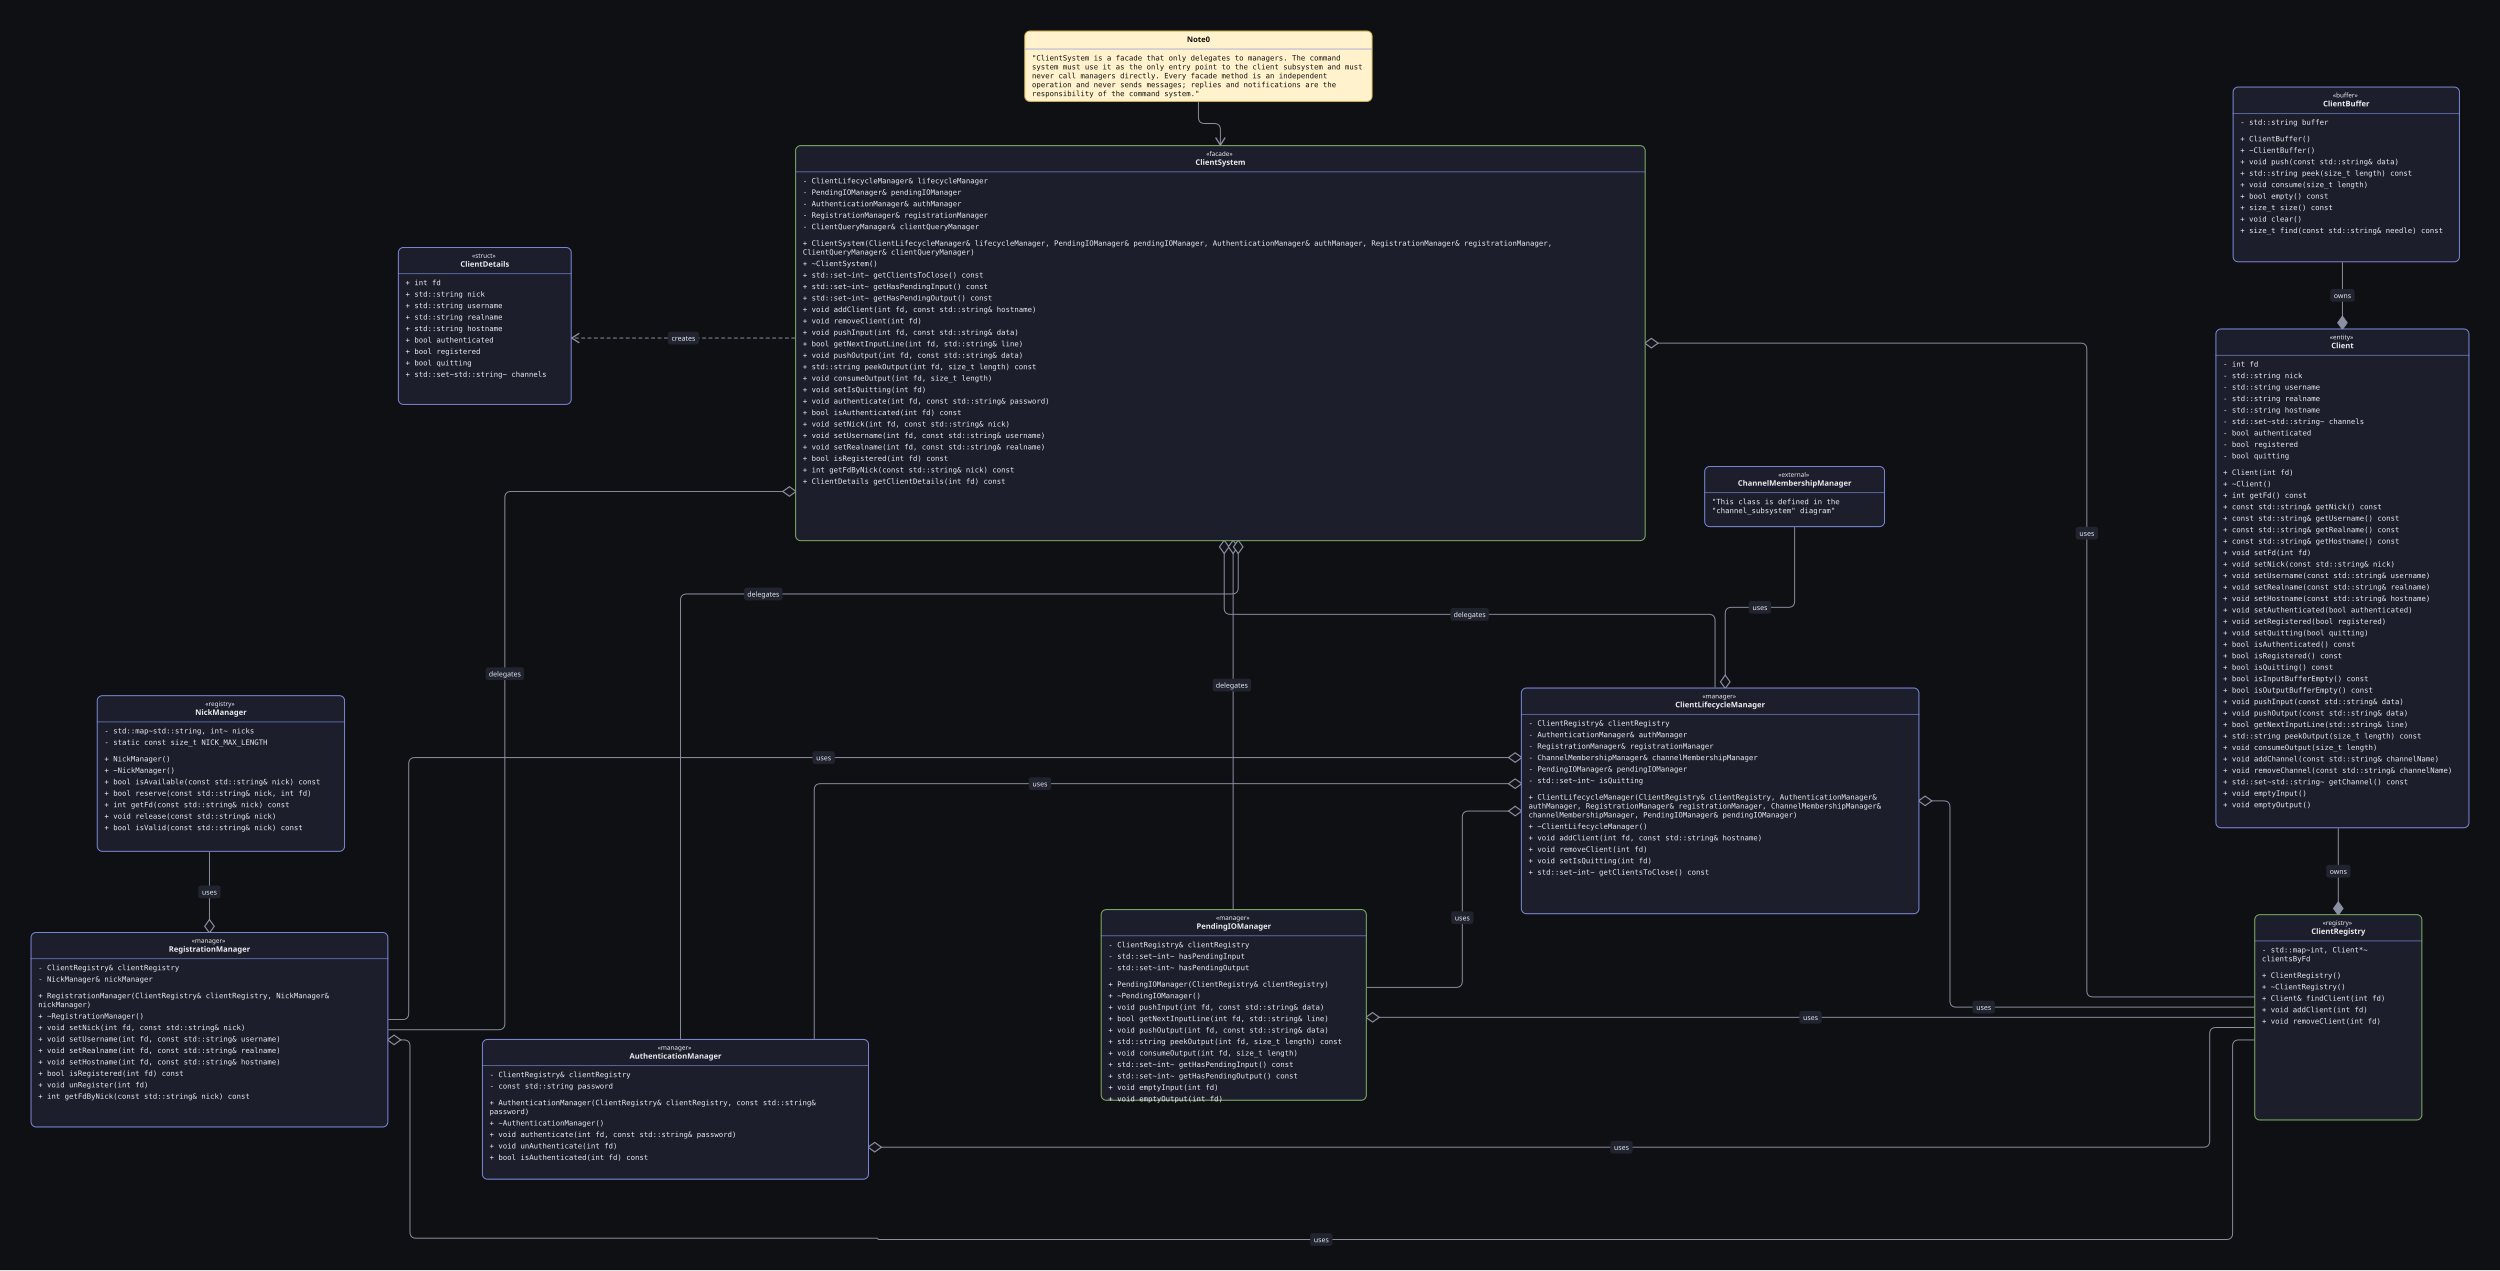
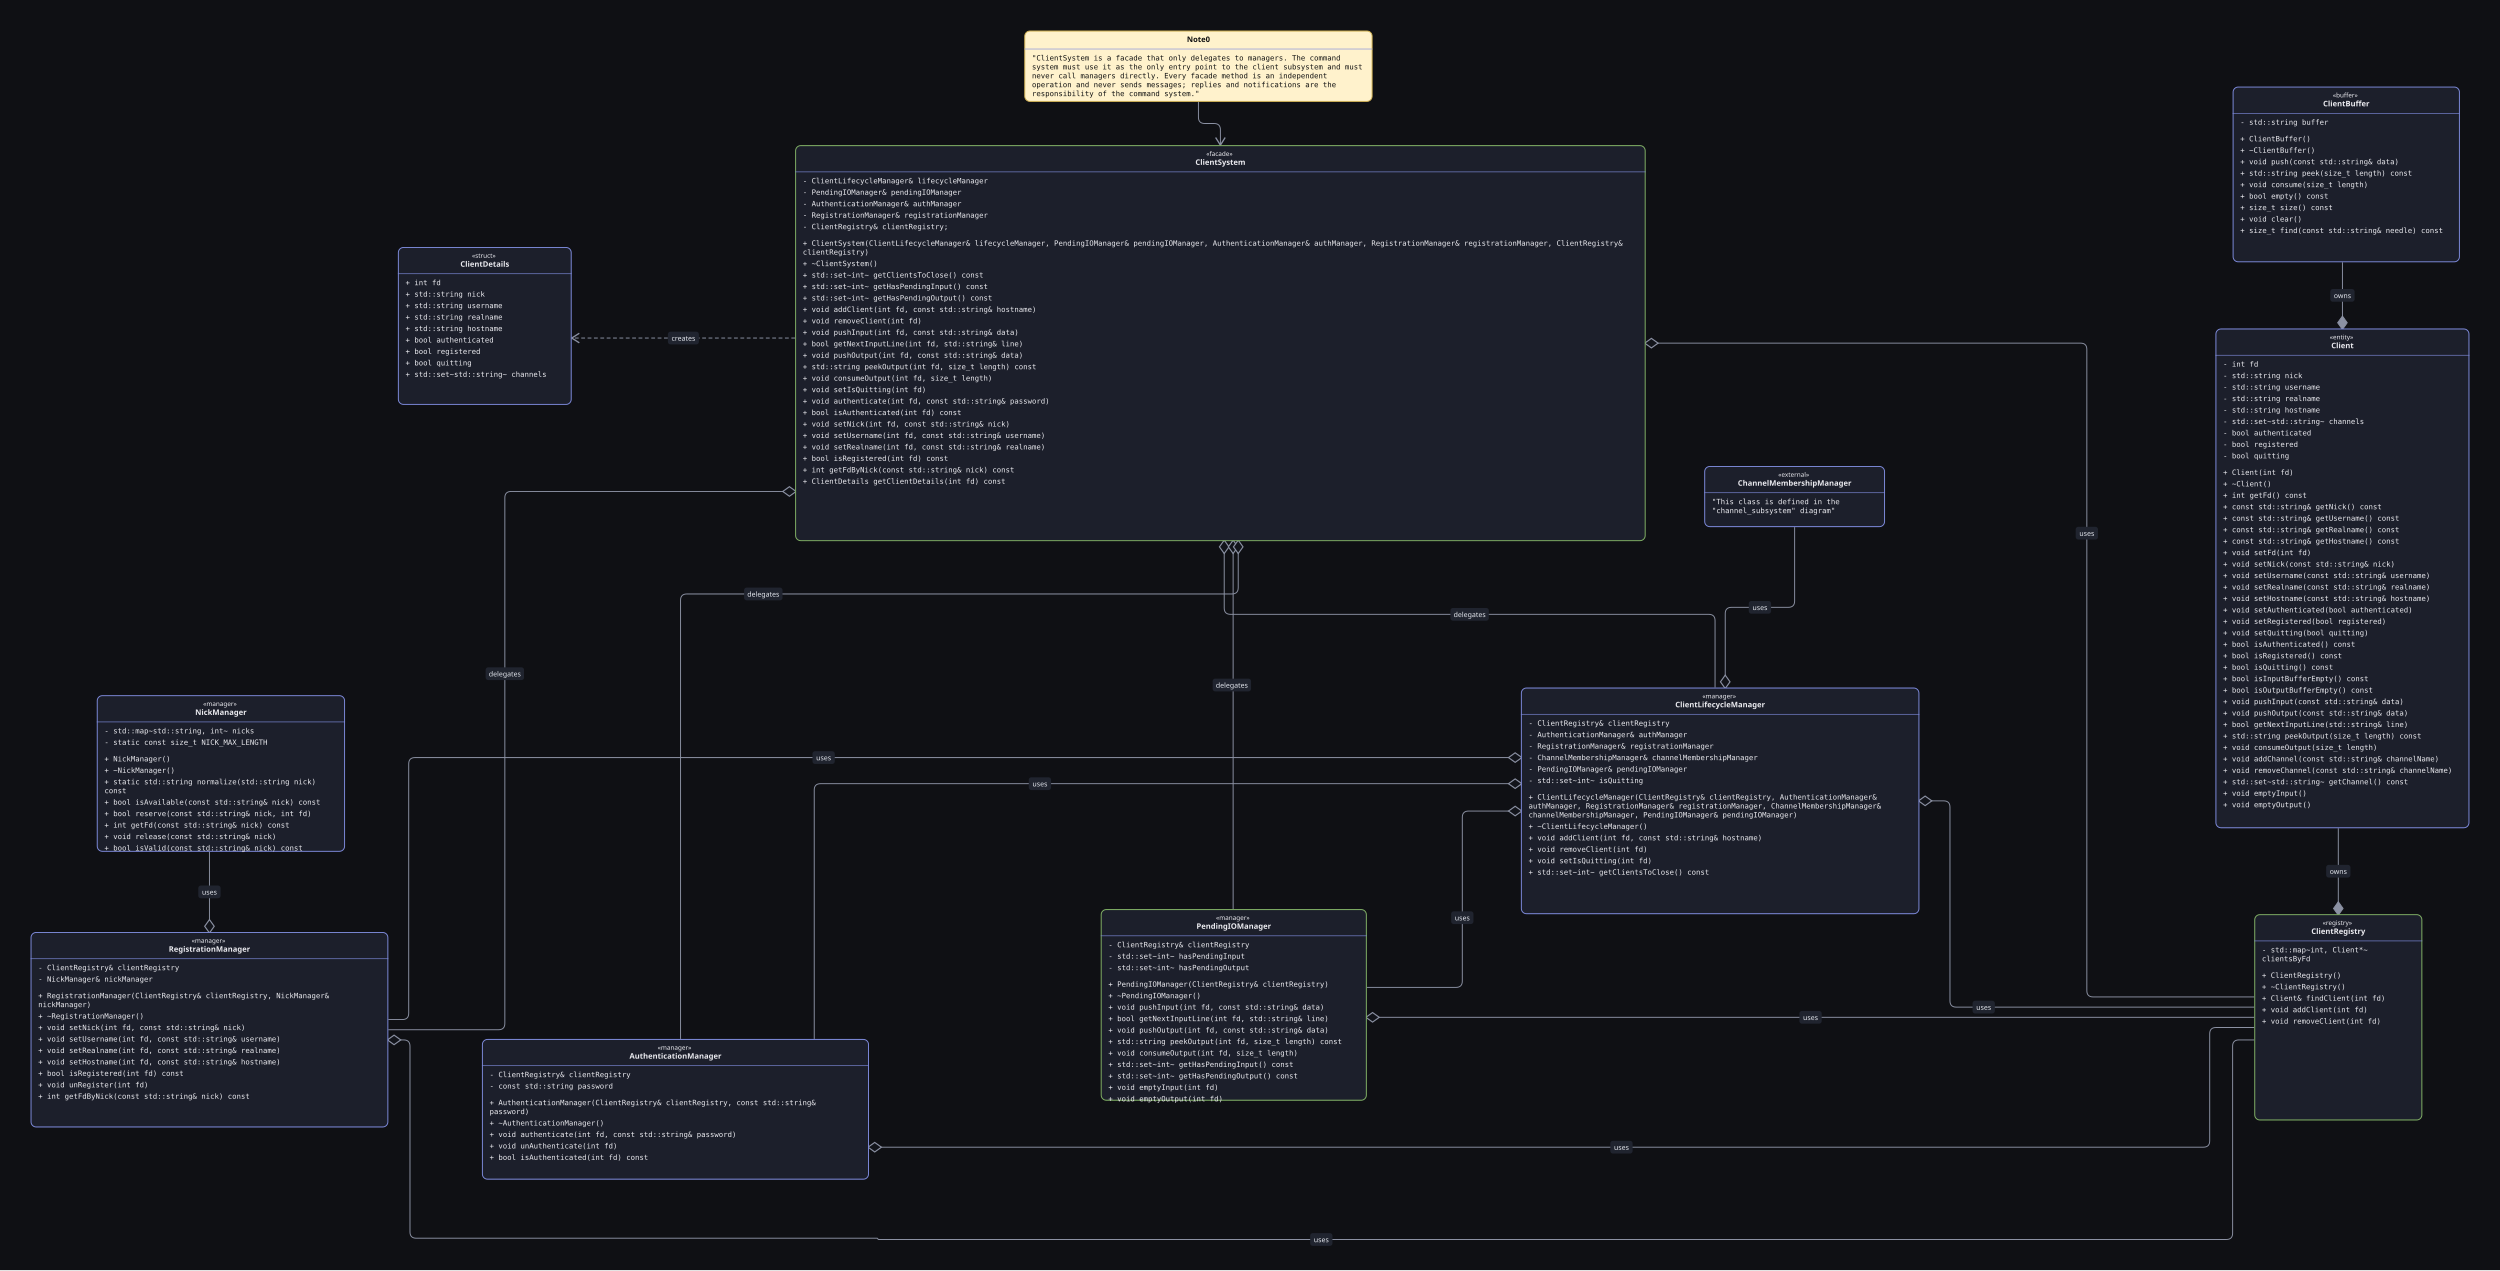
<svg xmlns="http://www.w3.org/2000/svg" width="3927" height="1995" viewBox="0 0 3927 1995">
  <style>.sf{fill:#1c1f2b;stroke:#7e8bdd;stroke-width:1.5;vector-effect:non-scaling-stroke}.sl{fill:none;stroke:#7e8bdd;stroke-width:1.5}.gf{fill:none;stroke:#7e8bdd;stroke-width:1.5;stroke-dasharray:6 4}.e{fill:none;stroke:#8b91a3;stroke-width:1.5}.el{fill:#e6e9f0;font-family:"Segoe UI", system-ui, sans-serif;font-size:11px}.el-bg{fill:#20242f}.lifeline{stroke:#7e8bdd;stroke-width:1;stroke-dasharray:4 4;opacity:0.7}.seq-block{fill:none;stroke:#7e8bdd;stroke-width:1;opacity:0.6}.seq-note{fill:#20242f;stroke:#7e8bdd;stroke-width:1}.seq-divider{stroke:#7e8bdd;stroke-width:1;stroke-dasharray:2 3}.glyph{stroke:#ebebf0}.bar{fill:#ebebf0}.ring{fill:none;stroke:#ebebf0;stroke-width:2}.c4{fill:#2b5797;stroke:#1f4177;stroke-width:1.5}.c4-head{fill:#ffffff;opacity:0.85}.t{fill:#ebebf0}.c4 ~ .t tspan{fill:#ffffff}.rule{stroke:#7e8bdd;stroke-width:1}</style>
  <defs>
    <marker id="cls-extension" viewBox="0 0 14 14" refX="12" refY="7" markerWidth="14" markerHeight="14" orient="auto-start-reverse">
      <path d="M1,1 L12,7 L1,13 Z" fill="#12141a" stroke="#8b91a3" stroke-width="1.2" />
    </marker>
    <marker id="cls-composition" viewBox="0 0 16 12" refX="14" refY="6" markerWidth="16" markerHeight="12" orient="auto-start-reverse">
      <path d="M1,6 L8,1 L15,6 L8,11 Z" fill="#8b91a3" stroke="#8b91a3" stroke-width="1" />
    </marker>
    <marker id="cls-aggregation" viewBox="0 0 16 12" refX="14" refY="6" markerWidth="16" markerHeight="12" orient="auto-start-reverse">
      <path d="M1,6 L8,1 L15,6 L8,11 Z" fill="#12141a" stroke="#8b91a3" stroke-width="1.2" />
    </marker>
    <marker id="cls-dependency" viewBox="0 0 12 12" refX="10" refY="6" markerWidth="12" markerHeight="12" orient="auto-start-reverse">
      <path d="M2,1 L10,6 L2,11" fill="none" stroke="#8b91a3" stroke-width="1.4" />
    </marker>
    <marker id="seq-arrow" viewBox="0 0 12 12" refX="10" refY="6" markerWidth="12" markerHeight="12" orient="auto-start-reverse">
      <path d="M1,1 L11,6 L1,11 Z" fill="#8b91a3" />
    </marker>
    <marker id="seq-open" viewBox="0 0 12 12" refX="10" refY="6" markerWidth="12" markerHeight="12" orient="auto-start-reverse">
      <path d="M2,1 L10,6 L2,11" fill="none" stroke="#8b91a3" stroke-width="1.4" />
    </marker>
    <marker id="seq-cross" viewBox="0 0 12 12" refX="9" refY="6" markerWidth="12" markerHeight="12" orient="auto-start-reverse">
      <path d="M3,2 L11,10 M11,2 L3,10" fill="none" stroke="#8b91a3" stroke-width="1.5" />
    </marker>
    <marker id="er-one" viewBox="0 0 12 12" refX="10" refY="6" markerWidth="12" markerHeight="12" orient="auto-start-reverse">
      <path d="M5,1 L5,11" fill="none" stroke="#8b91a3" stroke-width="1.5" />
    </marker>
    <marker id="er-zero-one" viewBox="0 0 16 12" refX="14" refY="6" markerWidth="16" markerHeight="12" orient="auto-start-reverse">
      <circle cx="4" cy="6" r="3" fill="none" stroke="#8b91a3" stroke-width="1.2" />
      <path d="M10,1 L10,11" fill="none" stroke="#8b91a3" stroke-width="1.5" />
    </marker>
    <marker id="er-zero-more" viewBox="0 0 18 12" refX="16" refY="6" markerWidth="18" markerHeight="12" orient="auto-start-reverse">
      <circle cx="4" cy="6" r="3" fill="none" stroke="#8b91a3" stroke-width="1.2" />
      <path d="M9,6 L17,1 M9,6 L17,6 M9,6 L17,11" fill="none" stroke="#8b91a3" stroke-width="1.2" />
    </marker>
    <marker id="er-one-more" viewBox="0 0 18 12" refX="16" refY="6" markerWidth="18" markerHeight="12" orient="auto-start-reverse">
      <path d="M4,1 L4,11" fill="none" stroke="#8b91a3" stroke-width="1.5" />
      <path d="M8,6 L17,1 M8,6 L17,6 M8,6 L17,11" fill="none" stroke="#8b91a3" stroke-width="1.2" />
    </marker>
    <marker id="req-contains" viewBox="0 0 16 16" refX="15" refY="8" markerWidth="16" markerHeight="16" orient="auto-start-reverse">
      <path d="M1,8 a7,7 0 1 0 14,0 a7,7 0 1 0 -14,0 Z" fill="#12141a" stroke="#8b91a3" stroke-width="1.2" />
      <path d="M1,8 L15,8 M8,1 L8,15" fill="none" stroke="#8b91a3" stroke-width="1.2" />
    </marker>
    <marker id="arch-arrow" viewBox="0 0 10 10" refX="9" refY="5" markerWidth="7" markerHeight="7" orient="auto-start-reverse">
      <path d="M0,1 L9,5 L0,9 z" fill="#8b91a3" />
    </marker>
  </defs>
  <rect width="100%" height="100%" fill="#0f1014" />
  <g transform="translate(-35,252)">
    <path class="e" d="M 3714.5,264 L 3714.5,160" marker-start="url(#cls-composition)" />
    <path class="e" d="M 3708,1184 L 3708,1049" marker-start="url(#cls-composition)" />
    <path class="e" d="M 1400,1550 L 3496,1550 Q 3506,1550 3506,1540 L 3506,1372 Q 3506,1362 3516,1362 L 3576,1362" marker-start="url(#cls-aggregation)" />
    <path class="e" d="M 645,1381.5 L 669,1381.5 Q 679,1381.5 679,1391.5 L 679,1683 Q 679,1693 689,1693 L 1413,1693 Q 1414,1693 1414,1694 L 1414,1694 Q 1414,1695 1415,1695 L 3532,1695 Q 3542,1695 3542,1685 L 3542,1391.5 Q 3542,1381.5 3552,1381.5 L 3576,1381.5" marker-start="url(#cls-aggregation)" />
    <path class="e" d="M 364,1212 L 364,1086" marker-start="url(#cls-aggregation)" />
    <path class="e" d="M 2182,1346 L 3576,1346" marker-start="url(#cls-aggregation)" />
    <path class="e" d="M 3050,1006 L 3088,1006 Q 3098,1006 3098,1016 L 3098,1320 Q 3098,1330 3108,1330 L 3576,1330" marker-start="url(#cls-aggregation)" />
    <path class="e" d="M 2424,979 L 1324,979 Q 1314,979 1314,989 L 1314,1380" marker-start="url(#cls-aggregation)" />
    <path class="e" d="M 2424,938 L 687,938 Q 677,938 677,948 L 677,1339.5 Q 677,1349.5 667,1349.5 L 645,1349.5" marker-start="url(#cls-aggregation)" />
    <path class="e" d="M 2745,828 L 2745,712 Q 2745,702 2755,702 L 2844,702 Q 2854,702 2854,692 L 2854,576" marker-start="url(#cls-aggregation)" />
    <path class="e" d="M 2424,1022 L 2342,1022 Q 2332,1022 2332,1032 L 2332,1289 Q 2332,1299 2322,1299 L 2182,1299" marker-start="url(#cls-aggregation)" />
    <path class="e" d="M 1958,598 L 1958,703 Q 1958,713 1968,713 L 2719,713 Q 2729,713 2729,723 L 2729,828" marker-start="url(#cls-aggregation)" />
    <path class="e" d="M 1972,598 L 1972,1176" marker-start="url(#cls-aggregation)" />
    <path class="e" d="M 1980,598 L 1980,671 Q 1980,681 1970,681 L 1114,681 Q 1104,681 1104,691 L 1104,1380" marker-start="url(#cls-aggregation)" />
    <path class="e" d="M 1284,520 L 838,520 Q 828,520 828,530 L 828,1355.5 Q 828,1365.5 818,1365.5 L 645,1365.5" marker-start="url(#cls-aggregation)" />
    <path class="e" d="M 2620,287 L 3303,287 Q 3313,287 3313,297 L 3313,1304 Q 3313,1314 3323,1314 L 3576,1314" marker-start="url(#cls-aggregation)" />
    <path class="e" d="M 1284,279 L 933,279" marker-end="url(#cls-dependency)" stroke-dasharray="6 4" />
    <path class="e" d="M 1917.5,-92 L 1917.5,-68 Q 1917.5,-58 1927.5,-58 L 1942,-58 Q 1952,-58 1952,-48 L 1952,-24" marker-end="url(#cls-dependency)" />
    <g transform="translate(3515,264)">
      <rect class="sf" x="0.75" y="0.75" width="397.5" height="783.5" rx="8" />
      <text class="t" text-anchor="middle">
        <tspan x="199.5" y="17" font-size="10" font-family="&quot;Segoe UI&quot;, system-ui, sans-serif" opacity="0.7">«entity»</tspan>
        <tspan x="199.5" y="31" font-size="12" font-family="&quot;Segoe UI&quot;, system-ui, sans-serif" font-weight="600">Client</tspan>
      </text>
      <line class="rule" x1="0" y1="42" x2="399" y2="42" />
      <text class="t" text-anchor="start">
        <tspan x="12" y="60" font-size="11.5" font-family="&quot;Cascadia Code&quot;, Consolas, monospace">- int fd</tspan>
      </text>
      <text class="t" text-anchor="start">
        <tspan x="12" y="78" font-size="11.5" font-family="&quot;Cascadia Code&quot;, Consolas, monospace">- std::string nick</tspan>
      </text>
      <text class="t" text-anchor="start">
        <tspan x="12" y="96" font-size="11.5" font-family="&quot;Cascadia Code&quot;, Consolas, monospace">- std::string username</tspan>
      </text>
      <text class="t" text-anchor="start">
        <tspan x="12" y="114" font-size="11.5" font-family="&quot;Cascadia Code&quot;, Consolas, monospace">- std::string realname</tspan>
      </text>
      <text class="t" text-anchor="start">
        <tspan x="12" y="132" font-size="11.5" font-family="&quot;Cascadia Code&quot;, Consolas, monospace">- std::string hostname</tspan>
      </text>
      <text class="t" text-anchor="start">
        <tspan x="12" y="150" font-size="11.5" font-family="&quot;Cascadia Code&quot;, Consolas, monospace">- std::set~std::string~ channels</tspan>
      </text>
      <text class="t" text-anchor="start">
        <tspan x="12" y="168" font-size="11.5" font-family="&quot;Cascadia Code&quot;, Consolas, monospace">- bool authenticated</tspan>
      </text>
      <text class="t" text-anchor="start">
        <tspan x="12" y="186" font-size="11.5" font-family="&quot;Cascadia Code&quot;, Consolas, monospace">- bool registered</tspan>
      </text>
      <text class="t" text-anchor="start">
        <tspan x="12" y="204" font-size="11.5" font-family="&quot;Cascadia Code&quot;, Consolas, monospace">- bool quitting</tspan>
      </text>
      <text class="t" text-anchor="start">
        <tspan x="12" y="230" font-size="11.5" font-family="&quot;Cascadia Code&quot;, Consolas, monospace">+ Client(int fd)</tspan>
      </text>
      <text class="t" text-anchor="start">
        <tspan x="12" y="248" font-size="11.5" font-family="&quot;Cascadia Code&quot;, Consolas, monospace">+ ~Client()</tspan>
      </text>
      <text class="t" text-anchor="start">
        <tspan x="12" y="266" font-size="11.5" font-family="&quot;Cascadia Code&quot;, Consolas, monospace">+ int getFd() const</tspan>
      </text>
      <text class="t" text-anchor="start">
        <tspan x="12" y="284" font-size="11.5" font-family="&quot;Cascadia Code&quot;, Consolas, monospace">+ const std::string&amp; getNick() const</tspan>
      </text>
      <text class="t" text-anchor="start">
        <tspan x="12" y="302" font-size="11.5" font-family="&quot;Cascadia Code&quot;, Consolas, monospace">+ const std::string&amp; getUsername() const</tspan>
      </text>
      <text class="t" text-anchor="start">
        <tspan x="12" y="320" font-size="11.5" font-family="&quot;Cascadia Code&quot;, Consolas, monospace">+ const std::string&amp; getRealname() const</tspan>
      </text>
      <text class="t" text-anchor="start">
        <tspan x="12" y="338" font-size="11.5" font-family="&quot;Cascadia Code&quot;, Consolas, monospace">+ const std::string&amp; getHostname() const</tspan>
      </text>
      <text class="t" text-anchor="start">
        <tspan x="12" y="356" font-size="11.5" font-family="&quot;Cascadia Code&quot;, Consolas, monospace">+ void setFd(int fd)</tspan>
      </text>
      <text class="t" text-anchor="start">
        <tspan x="12" y="374" font-size="11.5" font-family="&quot;Cascadia Code&quot;, Consolas, monospace">+ void setNick(const std::string&amp; nick)</tspan>
      </text>
      <text class="t" text-anchor="start">
        <tspan x="12" y="392" font-size="11.5" font-family="&quot;Cascadia Code&quot;, Consolas, monospace">+ void setUsername(const std::string&amp; username)</tspan>
      </text>
      <text class="t" text-anchor="start">
        <tspan x="12" y="410" font-size="11.5" font-family="&quot;Cascadia Code&quot;, Consolas, monospace">+ void setRealname(const std::string&amp; realname)</tspan>
      </text>
      <text class="t" text-anchor="start">
        <tspan x="12" y="428" font-size="11.5" font-family="&quot;Cascadia Code&quot;, Consolas, monospace">+ void setHostname(const std::string&amp; hostname)</tspan>
      </text>
      <text class="t" text-anchor="start">
        <tspan x="12" y="446" font-size="11.5" font-family="&quot;Cascadia Code&quot;, Consolas, monospace">+ void setAuthenticated(bool authenticated)</tspan>
      </text>
      <text class="t" text-anchor="start">
        <tspan x="12" y="464" font-size="11.5" font-family="&quot;Cascadia Code&quot;, Consolas, monospace">+ void setRegistered(bool registered)</tspan>
      </text>
      <text class="t" text-anchor="start">
        <tspan x="12" y="482" font-size="11.5" font-family="&quot;Cascadia Code&quot;, Consolas, monospace">+ void setQuitting(bool quitting)</tspan>
      </text>
      <text class="t" text-anchor="start">
        <tspan x="12" y="500" font-size="11.5" font-family="&quot;Cascadia Code&quot;, Consolas, monospace">+ bool isAuthenticated() const</tspan>
      </text>
      <text class="t" text-anchor="start">
        <tspan x="12" y="518" font-size="11.5" font-family="&quot;Cascadia Code&quot;, Consolas, monospace">+ bool isRegistered() const</tspan>
      </text>
      <text class="t" text-anchor="start">
        <tspan x="12" y="536" font-size="11.5" font-family="&quot;Cascadia Code&quot;, Consolas, monospace">+ bool isQuitting() const</tspan>
      </text>
      <text class="t" text-anchor="start">
        <tspan x="12" y="554" font-size="11.5" font-family="&quot;Cascadia Code&quot;, Consolas, monospace">+ bool isInputBufferEmpty() const</tspan>
      </text>
      <text class="t" text-anchor="start">
        <tspan x="12" y="572" font-size="11.5" font-family="&quot;Cascadia Code&quot;, Consolas, monospace">+ bool isOutputBufferEmpty() const</tspan>
      </text>
      <text class="t" text-anchor="start">
        <tspan x="12" y="590" font-size="11.5" font-family="&quot;Cascadia Code&quot;, Consolas, monospace">+ void pushInput(const std::string&amp; data)</tspan>
      </text>
      <text class="t" text-anchor="start">
        <tspan x="12" y="608" font-size="11.5" font-family="&quot;Cascadia Code&quot;, Consolas, monospace">+ void pushOutput(const std::string&amp; data)</tspan>
      </text>
      <text class="t" text-anchor="start">
        <tspan x="12" y="626" font-size="11.5" font-family="&quot;Cascadia Code&quot;, Consolas, monospace">+ bool getNextInputLine(std::string&amp; line)</tspan>
      </text>
      <text class="t" text-anchor="start">
        <tspan x="12" y="644" font-size="11.5" font-family="&quot;Cascadia Code&quot;, Consolas, monospace">+ std::string peekOutput(size_t length) const</tspan>
      </text>
      <text class="t" text-anchor="start">
        <tspan x="12" y="662" font-size="11.5" font-family="&quot;Cascadia Code&quot;, Consolas, monospace">+ void consumeOutput(size_t length)</tspan>
      </text>
      <text class="t" text-anchor="start">
        <tspan x="12" y="680" font-size="11.5" font-family="&quot;Cascadia Code&quot;, Consolas, monospace">+ void addChannel(const std::string&amp; channelName)</tspan>
      </text>
      <text class="t" text-anchor="start">
        <tspan x="12" y="698" font-size="11.5" font-family="&quot;Cascadia Code&quot;, Consolas, monospace">+ void removeChannel(const std::string&amp; channelName)</tspan>
      </text>
      <text class="t" text-anchor="start">
        <tspan x="12" y="716" font-size="11.5" font-family="&quot;Cascadia Code&quot;, Consolas, monospace">+ std::set~std::string~ getChannel() const</tspan>
      </text>
      <text class="t" text-anchor="start">
        <tspan x="12" y="734" font-size="11.5" font-family="&quot;Cascadia Code&quot;, Consolas, monospace">+ void emptyInput()</tspan>
      </text>
      <text class="t" text-anchor="start">
        <tspan x="12" y="752" font-size="11.5" font-family="&quot;Cascadia Code&quot;, Consolas, monospace">+ void emptyOutput()</tspan>
      </text>
    </g>
    <g transform="translate(3542,-116)">
      <rect class="sf" x="0.75" y="0.75" width="355.5" height="274.5" rx="8" />
      <text class="t" text-anchor="middle">
        <tspan x="178.5" y="17" font-size="10" font-family="&quot;Segoe UI&quot;, system-ui, sans-serif" opacity="0.7">«buffer»</tspan>
        <tspan x="178.5" y="31" font-size="12" font-family="&quot;Segoe UI&quot;, system-ui, sans-serif" font-weight="600">ClientBuffer</tspan>
      </text>
      <line class="rule" x1="0" y1="42" x2="357" y2="42" />
      <text class="t" text-anchor="start">
        <tspan x="12" y="60" font-size="11.5" font-family="&quot;Cascadia Code&quot;, Consolas, monospace">- std::string buffer</tspan>
      </text>
      <text class="t" text-anchor="start">
        <tspan x="12" y="86" font-size="11.5" font-family="&quot;Cascadia Code&quot;, Consolas, monospace">+ ClientBuffer()</tspan>
      </text>
      <text class="t" text-anchor="start">
        <tspan x="12" y="104" font-size="11.5" font-family="&quot;Cascadia Code&quot;, Consolas, monospace">+ ~ClientBuffer()</tspan>
      </text>
      <text class="t" text-anchor="start">
        <tspan x="12" y="122" font-size="11.5" font-family="&quot;Cascadia Code&quot;, Consolas, monospace">+ void push(const std::string&amp; data)</tspan>
      </text>
      <text class="t" text-anchor="start">
        <tspan x="12" y="140" font-size="11.5" font-family="&quot;Cascadia Code&quot;, Consolas, monospace">+ std::string peek(size_t length) const</tspan>
      </text>
      <text class="t" text-anchor="start">
        <tspan x="12" y="158" font-size="11.5" font-family="&quot;Cascadia Code&quot;, Consolas, monospace">+ void consume(size_t length)</tspan>
      </text>
      <text class="t" text-anchor="start">
        <tspan x="12" y="176" font-size="11.5" font-family="&quot;Cascadia Code&quot;, Consolas, monospace">+ bool empty() const</tspan>
      </text>
      <text class="t" text-anchor="start">
        <tspan x="12" y="194" font-size="11.5" font-family="&quot;Cascadia Code&quot;, Consolas, monospace">+ size_t size() const</tspan>
      </text>
      <text class="t" text-anchor="start">
        <tspan x="12" y="212" font-size="11.5" font-family="&quot;Cascadia Code&quot;, Consolas, monospace">+ void clear()</tspan>
      </text>
      <text class="t" text-anchor="start">
        <tspan x="12" y="230" font-size="11.5" font-family="&quot;Cascadia Code&quot;, Consolas, monospace">+ size_t find(const std::string&amp; needle) const</tspan>
      </text>
    </g>
    <g transform="translate(3576,1184)">
      <rect class="sf" x="0.75" y="0.75" width="262.5" height="322.5" rx="8" style="stroke:#82b366" />
      <text class="t" text-anchor="middle">
        <tspan x="132" y="17" font-size="10" font-family="&quot;Segoe UI&quot;, system-ui, sans-serif" opacity="0.7">«registry»</tspan>
        <tspan x="132" y="31" font-size="12" font-family="&quot;Segoe UI&quot;, system-ui, sans-serif" font-weight="600">ClientRegistry</tspan>
      </text>
      <line class="rule" x1="0" y1="42" x2="264" y2="42" />
      <text class="t" text-anchor="start">
        <tspan x="12" y="60" font-size="11.5" font-family="&quot;Cascadia Code&quot;, Consolas, monospace">- std::map~int, Client*~</tspan>
        <tspan x="12" y="74" font-size="11.5" font-family="&quot;Cascadia Code&quot;, Consolas, monospace">clientsByFd</tspan>
      </text>
      <text class="t" text-anchor="start">
        <tspan x="12" y="100" font-size="11.5" font-family="&quot;Cascadia Code&quot;, Consolas, monospace">+ ClientRegistry()</tspan>
      </text>
      <text class="t" text-anchor="start">
        <tspan x="12" y="118" font-size="11.5" font-family="&quot;Cascadia Code&quot;, Consolas, monospace">+ ~ClientRegistry()</tspan>
      </text>
      <text class="t" text-anchor="start">
        <tspan x="12" y="136" font-size="11.5" font-family="&quot;Cascadia Code&quot;, Consolas, monospace">+ Client&amp; findClient(int fd)</tspan>
      </text>
      <text class="t" text-anchor="start">
        <tspan x="12" y="154" font-size="11.5" font-family="&quot;Cascadia Code&quot;, Consolas, monospace">+ void addClient(int fd)</tspan>
      </text>
      <text class="t" text-anchor="start">
        <tspan x="12" y="172" font-size="11.5" font-family="&quot;Cascadia Code&quot;, Consolas, monospace">+ void removeClient(int fd)</tspan>
      </text>
    </g>
    <g transform="translate(187,840)">
      <rect class="sf" x="0.75" y="0.75" width="388.5" height="244.5" rx="8" />
      <text class="t" text-anchor="middle">
-         <tspan x="195" y="17" font-size="10" font-family="&quot;Segoe UI&quot;, system-ui, sans-serif" opacity="0.7">«registry»</tspan>
+         <tspan x="195" y="17" font-size="10" font-family="&quot;Segoe UI&quot;, system-ui, sans-serif" opacity="0.7">«manager»</tspan>
        <tspan x="195" y="31" font-size="12" font-family="&quot;Segoe UI&quot;, system-ui, sans-serif" font-weight="600">NickManager</tspan>
      </text>
      <line class="rule" x1="0" y1="42" x2="390" y2="42" />
      <text class="t" text-anchor="start">
        <tspan x="12" y="60" font-size="11.5" font-family="&quot;Cascadia Code&quot;, Consolas, monospace">- std::map~std::string, int~ nicks</tspan>
      </text>
      <text class="t" text-anchor="start">
        <tspan x="12" y="78" font-size="11.5" font-family="&quot;Cascadia Code&quot;, Consolas, monospace">- static const size_t NICK_MAX_LENGTH</tspan>
      </text>
      <text class="t" text-anchor="start">
        <tspan x="12" y="104" font-size="11.5" font-family="&quot;Cascadia Code&quot;, Consolas, monospace">+ NickManager()</tspan>
      </text>
      <text class="t" text-anchor="start">
        <tspan x="12" y="122" font-size="11.5" font-family="&quot;Cascadia Code&quot;, Consolas, monospace">+ ~NickManager()</tspan>
      </text>
      <text class="t" text-anchor="start">
-         <tspan x="12" y="140" font-size="11.5" font-family="&quot;Cascadia Code&quot;, Consolas, monospace">+ bool isAvailable(const std::string&amp; nick) const</tspan>
-       </text>
-       <text class="t" text-anchor="start">
-         <tspan x="12" y="158" font-size="11.5" font-family="&quot;Cascadia Code&quot;, Consolas, monospace">+ bool reserve(const std::string&amp; nick, int fd)</tspan>
-       </text>
-       <text class="t" text-anchor="start">
-         <tspan x="12" y="176" font-size="11.5" font-family="&quot;Cascadia Code&quot;, Consolas, monospace">+ int getFd(const std::string&amp; nick) const</tspan>
-       </text>
-       <text class="t" text-anchor="start">
-         <tspan x="12" y="194" font-size="11.5" font-family="&quot;Cascadia Code&quot;, Consolas, monospace">+ void release(const std::string&amp; nick)</tspan>
-       </text>
-       <text class="t" text-anchor="start">
-         <tspan x="12" y="212" font-size="11.5" font-family="&quot;Cascadia Code&quot;, Consolas, monospace">+ bool isValid(const std::string&amp; nick) const</tspan>
+         <tspan x="12" y="140" font-size="11.5" font-family="&quot;Cascadia Code&quot;, Consolas, monospace">+ static std::string normalize(std::string nick)</tspan>
+         <tspan x="12" y="154" font-size="11.5" font-family="&quot;Cascadia Code&quot;, Consolas, monospace">const</tspan>
+       </text>
+       <text class="t" text-anchor="start">
+         <tspan x="12" y="172" font-size="11.5" font-family="&quot;Cascadia Code&quot;, Consolas, monospace">+ bool isAvailable(const std::string&amp; nick) const</tspan>
+       </text>
+       <text class="t" text-anchor="start">
+         <tspan x="12" y="190" font-size="11.5" font-family="&quot;Cascadia Code&quot;, Consolas, monospace">+ bool reserve(const std::string&amp; nick, int fd)</tspan>
+       </text>
+       <text class="t" text-anchor="start">
+         <tspan x="12" y="208" font-size="11.5" font-family="&quot;Cascadia Code&quot;, Consolas, monospace">+ int getFd(const std::string&amp; nick) const</tspan>
+       </text>
+       <text class="t" text-anchor="start">
+         <tspan x="12" y="226" font-size="11.5" font-family="&quot;Cascadia Code&quot;, Consolas, monospace">+ void release(const std::string&amp; nick)</tspan>
+       </text>
+       <text class="t" text-anchor="start">
+         <tspan x="12" y="244" font-size="11.5" font-family="&quot;Cascadia Code&quot;, Consolas, monospace">+ bool isValid(const std::string&amp; nick) const</tspan>
      </text>
    </g>
    <g transform="translate(792,1380)">
      <rect class="sf" x="0.75" y="0.75" width="606.5" height="219.5" rx="8" />
      <text class="t" text-anchor="middle">
        <tspan x="304" y="17" font-size="10" font-family="&quot;Segoe UI&quot;, system-ui, sans-serif" opacity="0.7">«manager»</tspan>
        <tspan x="304" y="31" font-size="12" font-family="&quot;Segoe UI&quot;, system-ui, sans-serif" font-weight="600">AuthenticationManager</tspan>
      </text>
      <line class="rule" x1="0" y1="42" x2="608" y2="42" />
      <text class="t" text-anchor="start">
        <tspan x="12" y="60" font-size="11.5" font-family="&quot;Cascadia Code&quot;, Consolas, monospace">- ClientRegistry&amp; clientRegistry</tspan>
      </text>
      <text class="t" text-anchor="start">
        <tspan x="12" y="78" font-size="11.5" font-family="&quot;Cascadia Code&quot;, Consolas, monospace">- const std::string password</tspan>
      </text>
      <text class="t" text-anchor="start">
        <tspan x="12" y="104" font-size="11.5" font-family="&quot;Cascadia Code&quot;, Consolas, monospace">+ AuthenticationManager(ClientRegistry&amp; clientRegistry, const std::string&amp;</tspan>
        <tspan x="12" y="118" font-size="11.5" font-family="&quot;Cascadia Code&quot;, Consolas, monospace">password)</tspan>
      </text>
      <text class="t" text-anchor="start">
        <tspan x="12" y="136" font-size="11.5" font-family="&quot;Cascadia Code&quot;, Consolas, monospace">+ ~AuthenticationManager()</tspan>
      </text>
      <text class="t" text-anchor="start">
        <tspan x="12" y="154" font-size="11.5" font-family="&quot;Cascadia Code&quot;, Consolas, monospace">+ void authenticate(int fd, const std::string&amp; password)</tspan>
      </text>
      <text class="t" text-anchor="start">
        <tspan x="12" y="172" font-size="11.5" font-family="&quot;Cascadia Code&quot;, Consolas, monospace">+ void unAuthenticate(int fd)</tspan>
      </text>
      <text class="t" text-anchor="start">
        <tspan x="12" y="190" font-size="11.5" font-family="&quot;Cascadia Code&quot;, Consolas, monospace">+ bool isAuthenticated(int fd) const</tspan>
      </text>
    </g>
    <g transform="translate(83,1212)">
      <rect class="sf" x="0.75" y="0.75" width="560.5" height="305.5" rx="8" />
      <text class="t" text-anchor="middle">
        <tspan x="281" y="17" font-size="10" font-family="&quot;Segoe UI&quot;, system-ui, sans-serif" opacity="0.7">«manager»</tspan>
        <tspan x="281" y="31" font-size="12" font-family="&quot;Segoe UI&quot;, system-ui, sans-serif" font-weight="600">RegistrationManager</tspan>
      </text>
      <line class="rule" x1="0" y1="42" x2="562" y2="42" />
      <text class="t" text-anchor="start">
        <tspan x="12" y="60" font-size="11.5" font-family="&quot;Cascadia Code&quot;, Consolas, monospace">- ClientRegistry&amp; clientRegistry</tspan>
      </text>
      <text class="t" text-anchor="start">
        <tspan x="12" y="78" font-size="11.5" font-family="&quot;Cascadia Code&quot;, Consolas, monospace">- NickManager&amp; nickManager</tspan>
      </text>
      <text class="t" text-anchor="start">
        <tspan x="12" y="104" font-size="11.5" font-family="&quot;Cascadia Code&quot;, Consolas, monospace">+ RegistrationManager(ClientRegistry&amp; clientRegistry, NickManager&amp;</tspan>
        <tspan x="12" y="118" font-size="11.5" font-family="&quot;Cascadia Code&quot;, Consolas, monospace">nickManager)</tspan>
      </text>
      <text class="t" text-anchor="start">
        <tspan x="12" y="136" font-size="11.5" font-family="&quot;Cascadia Code&quot;, Consolas, monospace">+ ~RegistrationManager()</tspan>
      </text>
      <text class="t" text-anchor="start">
        <tspan x="12" y="154" font-size="11.5" font-family="&quot;Cascadia Code&quot;, Consolas, monospace">+ void setNick(int fd, const std::string&amp; nick)</tspan>
      </text>
      <text class="t" text-anchor="start">
        <tspan x="12" y="172" font-size="11.5" font-family="&quot;Cascadia Code&quot;, Consolas, monospace">+ void setUsername(int fd, const std::string&amp; username)</tspan>
      </text>
      <text class="t" text-anchor="start">
        <tspan x="12" y="190" font-size="11.5" font-family="&quot;Cascadia Code&quot;, Consolas, monospace">+ void setRealname(int fd, const std::string&amp; realname)</tspan>
      </text>
      <text class="t" text-anchor="start">
        <tspan x="12" y="208" font-size="11.5" font-family="&quot;Cascadia Code&quot;, Consolas, monospace">+ void setHostname(int fd, const std::string&amp; hostname)</tspan>
      </text>
      <text class="t" text-anchor="start">
        <tspan x="12" y="226" font-size="11.5" font-family="&quot;Cascadia Code&quot;, Consolas, monospace">+ bool isRegistered(int fd) const</tspan>
      </text>
      <text class="t" text-anchor="start">
        <tspan x="12" y="244" font-size="11.5" font-family="&quot;Cascadia Code&quot;, Consolas, monospace">+ void unRegister(int fd)</tspan>
      </text>
      <text class="t" text-anchor="start">
        <tspan x="12" y="262" font-size="11.5" font-family="&quot;Cascadia Code&quot;, Consolas, monospace">+ int getFdByNick(const std::string&amp; nick) const</tspan>
      </text>
    </g>
    <g transform="translate(1764,1176)">
      <rect class="sf" x="0.75" y="0.75" width="416.5" height="299.5" rx="8" style="stroke:#82b366" />
      <text class="t" text-anchor="middle">
        <tspan x="209" y="17" font-size="10" font-family="&quot;Segoe UI&quot;, system-ui, sans-serif" opacity="0.7">«manager»</tspan>
        <tspan x="209" y="31" font-size="12" font-family="&quot;Segoe UI&quot;, system-ui, sans-serif" font-weight="600">PendingIOManager</tspan>
      </text>
      <line class="rule" x1="0" y1="42" x2="418" y2="42" />
      <text class="t" text-anchor="start">
        <tspan x="12" y="60" font-size="11.5" font-family="&quot;Cascadia Code&quot;, Consolas, monospace">- ClientRegistry&amp; clientRegistry</tspan>
      </text>
      <text class="t" text-anchor="start">
        <tspan x="12" y="78" font-size="11.5" font-family="&quot;Cascadia Code&quot;, Consolas, monospace">- std::set~int~ hasPendingInput</tspan>
      </text>
      <text class="t" text-anchor="start">
        <tspan x="12" y="96" font-size="11.5" font-family="&quot;Cascadia Code&quot;, Consolas, monospace">- std::set~int~ hasPendingOutput</tspan>
      </text>
      <text class="t" text-anchor="start">
        <tspan x="12" y="122" font-size="11.5" font-family="&quot;Cascadia Code&quot;, Consolas, monospace">+ PendingIOManager(ClientRegistry&amp; clientRegistry)</tspan>
      </text>
      <text class="t" text-anchor="start">
        <tspan x="12" y="140" font-size="11.5" font-family="&quot;Cascadia Code&quot;, Consolas, monospace">+ ~PendingIOManager()</tspan>
      </text>
      <text class="t" text-anchor="start">
        <tspan x="12" y="158" font-size="11.5" font-family="&quot;Cascadia Code&quot;, Consolas, monospace">+ void pushInput(int fd, const std::string&amp; data)</tspan>
      </text>
      <text class="t" text-anchor="start">
        <tspan x="12" y="176" font-size="11.5" font-family="&quot;Cascadia Code&quot;, Consolas, monospace">+ bool getNextInputLine(int fd, std::string&amp; line)</tspan>
      </text>
      <text class="t" text-anchor="start">
        <tspan x="12" y="194" font-size="11.5" font-family="&quot;Cascadia Code&quot;, Consolas, monospace">+ void pushOutput(int fd, const std::string&amp; data)</tspan>
      </text>
      <text class="t" text-anchor="start">
        <tspan x="12" y="212" font-size="11.5" font-family="&quot;Cascadia Code&quot;, Consolas, monospace">+ std::string peekOutput(int fd, size_t length) const</tspan>
      </text>
      <text class="t" text-anchor="start">
        <tspan x="12" y="230" font-size="11.5" font-family="&quot;Cascadia Code&quot;, Consolas, monospace">+ void consumeOutput(int fd, size_t length)</tspan>
      </text>
      <text class="t" text-anchor="start">
        <tspan x="12" y="248" font-size="11.5" font-family="&quot;Cascadia Code&quot;, Consolas, monospace">+ std::set~int~ getHasPendingInput() const</tspan>
      </text>
      <text class="t" text-anchor="start">
        <tspan x="12" y="266" font-size="11.5" font-family="&quot;Cascadia Code&quot;, Consolas, monospace">+ std::set~int~ getHasPendingOutput() const</tspan>
      </text>
      <text class="t" text-anchor="start">
        <tspan x="12" y="284" font-size="11.5" font-family="&quot;Cascadia Code&quot;, Consolas, monospace">+ void emptyInput(int fd)</tspan>
      </text>
      <text class="t" text-anchor="start">
        <tspan x="12" y="302" font-size="11.5" font-family="&quot;Cascadia Code&quot;, Consolas, monospace">+ void emptyOutput(int fd)</tspan>
      </text>
    </g>
    <g transform="translate(2424,828)">
      <rect class="sf" x="0.75" y="0.75" width="624.5" height="354.5" rx="8" />
      <text class="t" text-anchor="middle">
        <tspan x="313" y="17" font-size="10" font-family="&quot;Segoe UI&quot;, system-ui, sans-serif" opacity="0.7">«manager»</tspan>
        <tspan x="313" y="31" font-size="12" font-family="&quot;Segoe UI&quot;, system-ui, sans-serif" font-weight="600">ClientLifecycleManager</tspan>
      </text>
      <line class="rule" x1="0" y1="42" x2="626" y2="42" />
      <text class="t" text-anchor="start">
        <tspan x="12" y="60" font-size="11.5" font-family="&quot;Cascadia Code&quot;, Consolas, monospace">- ClientRegistry&amp; clientRegistry</tspan>
      </text>
      <text class="t" text-anchor="start">
        <tspan x="12" y="78" font-size="11.5" font-family="&quot;Cascadia Code&quot;, Consolas, monospace">- AuthenticationManager&amp; authManager</tspan>
      </text>
      <text class="t" text-anchor="start">
        <tspan x="12" y="96" font-size="11.5" font-family="&quot;Cascadia Code&quot;, Consolas, monospace">- RegistrationManager&amp; registrationManager</tspan>
      </text>
      <text class="t" text-anchor="start">
        <tspan x="12" y="114" font-size="11.5" font-family="&quot;Cascadia Code&quot;, Consolas, monospace">- ChannelMembershipManager&amp; channelMembershipManager</tspan>
      </text>
      <text class="t" text-anchor="start">
        <tspan x="12" y="132" font-size="11.5" font-family="&quot;Cascadia Code&quot;, Consolas, monospace">- PendingIOManager&amp; pendingIOManager</tspan>
      </text>
      <text class="t" text-anchor="start">
        <tspan x="12" y="150" font-size="11.5" font-family="&quot;Cascadia Code&quot;, Consolas, monospace">- std::set~int~ isQuitting</tspan>
      </text>
      <text class="t" text-anchor="start">
        <tspan x="12" y="176" font-size="11.5" font-family="&quot;Cascadia Code&quot;, Consolas, monospace">+ ClientLifecycleManager(ClientRegistry&amp; clientRegistry, AuthenticationManager&amp;</tspan>
        <tspan x="12" y="190" font-size="11.5" font-family="&quot;Cascadia Code&quot;, Consolas, monospace">authManager, RegistrationManager&amp; registrationManager, ChannelMembershipManager&amp;</tspan>
        <tspan x="12" y="204" font-size="11.5" font-family="&quot;Cascadia Code&quot;, Consolas, monospace">channelMembershipManager, PendingIOManager&amp; pendingIOManager)</tspan>
      </text>
      <text class="t" text-anchor="start">
        <tspan x="12" y="222" font-size="11.5" font-family="&quot;Cascadia Code&quot;, Consolas, monospace">+ ~ClientLifecycleManager()</tspan>
      </text>
      <text class="t" text-anchor="start">
        <tspan x="12" y="240" font-size="11.5" font-family="&quot;Cascadia Code&quot;, Consolas, monospace">+ void addClient(int fd, const std::string&amp; hostname)</tspan>
      </text>
      <text class="t" text-anchor="start">
        <tspan x="12" y="258" font-size="11.5" font-family="&quot;Cascadia Code&quot;, Consolas, monospace">+ void removeClient(int fd)</tspan>
      </text>
      <text class="t" text-anchor="start">
        <tspan x="12" y="276" font-size="11.5" font-family="&quot;Cascadia Code&quot;, Consolas, monospace">+ void setIsQuitting(int fd)</tspan>
      </text>
      <text class="t" text-anchor="start">
        <tspan x="12" y="294" font-size="11.5" font-family="&quot;Cascadia Code&quot;, Consolas, monospace">+ std::set~int~ getClientsToClose() const</tspan>
      </text>
    </g>
    <g transform="translate(1284,-24)">
      <rect class="sf" x="0.75" y="0.75" width="1334.5" height="620.5" rx="8" style="stroke:#82b366" />
      <text class="t" text-anchor="middle">
        <tspan x="668" y="17" font-size="10" font-family="&quot;Segoe UI&quot;, system-ui, sans-serif" opacity="0.7">«facade»</tspan>
        <tspan x="668" y="31" font-size="12" font-family="&quot;Segoe UI&quot;, system-ui, sans-serif" font-weight="600">ClientSystem</tspan>
      </text>
      <line class="rule" x1="0" y1="42" x2="1336" y2="42" />
      <text class="t" text-anchor="start">
        <tspan x="12" y="60" font-size="11.5" font-family="&quot;Cascadia Code&quot;, Consolas, monospace">- ClientLifecycleManager&amp; lifecycleManager</tspan>
      </text>
      <text class="t" text-anchor="start">
        <tspan x="12" y="78" font-size="11.5" font-family="&quot;Cascadia Code&quot;, Consolas, monospace">- PendingIOManager&amp; pendingIOManager</tspan>
      </text>
      <text class="t" text-anchor="start">
        <tspan x="12" y="96" font-size="11.5" font-family="&quot;Cascadia Code&quot;, Consolas, monospace">- AuthenticationManager&amp; authManager</tspan>
      </text>
      <text class="t" text-anchor="start">
        <tspan x="12" y="114" font-size="11.5" font-family="&quot;Cascadia Code&quot;, Consolas, monospace">- RegistrationManager&amp; registrationManager</tspan>
      </text>
      <text class="t" text-anchor="start">
-         <tspan x="12" y="132" font-size="11.5" font-family="&quot;Cascadia Code&quot;, Consolas, monospace">- ClientQueryManager&amp; clientQueryManager</tspan>
-       </text>
-       <text class="t" text-anchor="start">
-         <tspan x="12" y="158" font-size="11.5" font-family="&quot;Cascadia Code&quot;, Consolas, monospace">+ ClientSystem(ClientLifecycleManager&amp; lifecycleManager, PendingIOManager&amp; pendingIOManager, AuthenticationManager&amp; authManager, RegistrationManager&amp; registrationManager,</tspan>
-         <tspan x="12" y="172" font-size="11.5" font-family="&quot;Cascadia Code&quot;, Consolas, monospace">ClientQueryManager&amp; clientQueryManager)</tspan>
+         <tspan x="12" y="132" font-size="11.5" font-family="&quot;Cascadia Code&quot;, Consolas, monospace">- ClientRegistry&amp; clientRegistry;</tspan>
+       </text>
+       <text class="t" text-anchor="start">
+         <tspan x="12" y="158" font-size="11.5" font-family="&quot;Cascadia Code&quot;, Consolas, monospace">+ ClientSystem(ClientLifecycleManager&amp; lifecycleManager, PendingIOManager&amp; pendingIOManager, AuthenticationManager&amp; authManager, RegistrationManager&amp; registrationManager, ClientRegistry&amp;</tspan>
+         <tspan x="12" y="172" font-size="11.5" font-family="&quot;Cascadia Code&quot;, Consolas, monospace">clientRegistry)</tspan>
      </text>
      <text class="t" text-anchor="start">
        <tspan x="12" y="190" font-size="11.5" font-family="&quot;Cascadia Code&quot;, Consolas, monospace">+ ~ClientSystem()</tspan>
      </text>
      <text class="t" text-anchor="start">
        <tspan x="12" y="208" font-size="11.5" font-family="&quot;Cascadia Code&quot;, Consolas, monospace">+ std::set~int~ getClientsToClose() const</tspan>
      </text>
      <text class="t" text-anchor="start">
        <tspan x="12" y="226" font-size="11.5" font-family="&quot;Cascadia Code&quot;, Consolas, monospace">+ std::set~int~ getHasPendingInput() const</tspan>
      </text>
      <text class="t" text-anchor="start">
        <tspan x="12" y="244" font-size="11.5" font-family="&quot;Cascadia Code&quot;, Consolas, monospace">+ std::set~int~ getHasPendingOutput() const</tspan>
      </text>
      <text class="t" text-anchor="start">
        <tspan x="12" y="262" font-size="11.5" font-family="&quot;Cascadia Code&quot;, Consolas, monospace">+ void addClient(int fd, const std::string&amp; hostname)</tspan>
      </text>
      <text class="t" text-anchor="start">
        <tspan x="12" y="280" font-size="11.5" font-family="&quot;Cascadia Code&quot;, Consolas, monospace">+ void removeClient(int fd)</tspan>
      </text>
      <text class="t" text-anchor="start">
        <tspan x="12" y="298" font-size="11.5" font-family="&quot;Cascadia Code&quot;, Consolas, monospace">+ void pushInput(int fd, const std::string&amp; data)</tspan>
      </text>
      <text class="t" text-anchor="start">
        <tspan x="12" y="316" font-size="11.5" font-family="&quot;Cascadia Code&quot;, Consolas, monospace">+ bool getNextInputLine(int fd, std::string&amp; line)</tspan>
      </text>
      <text class="t" text-anchor="start">
        <tspan x="12" y="334" font-size="11.5" font-family="&quot;Cascadia Code&quot;, Consolas, monospace">+ void pushOutput(int fd, const std::string&amp; data)</tspan>
      </text>
      <text class="t" text-anchor="start">
        <tspan x="12" y="352" font-size="11.5" font-family="&quot;Cascadia Code&quot;, Consolas, monospace">+ std::string peekOutput(int fd, size_t length) const</tspan>
      </text>
      <text class="t" text-anchor="start">
        <tspan x="12" y="370" font-size="11.5" font-family="&quot;Cascadia Code&quot;, Consolas, monospace">+ void consumeOutput(int fd, size_t length)</tspan>
      </text>
      <text class="t" text-anchor="start">
        <tspan x="12" y="388" font-size="11.5" font-family="&quot;Cascadia Code&quot;, Consolas, monospace">+ void setIsQuitting(int fd)</tspan>
      </text>
      <text class="t" text-anchor="start">
        <tspan x="12" y="406" font-size="11.5" font-family="&quot;Cascadia Code&quot;, Consolas, monospace">+ void authenticate(int fd, const std::string&amp; password)</tspan>
      </text>
      <text class="t" text-anchor="start">
        <tspan x="12" y="424" font-size="11.5" font-family="&quot;Cascadia Code&quot;, Consolas, monospace">+ bool isAuthenticated(int fd) const</tspan>
      </text>
      <text class="t" text-anchor="start">
        <tspan x="12" y="442" font-size="11.5" font-family="&quot;Cascadia Code&quot;, Consolas, monospace">+ void setNick(int fd, const std::string&amp; nick)</tspan>
      </text>
      <text class="t" text-anchor="start">
        <tspan x="12" y="460" font-size="11.5" font-family="&quot;Cascadia Code&quot;, Consolas, monospace">+ void setUsername(int fd, const std::string&amp; username)</tspan>
      </text>
      <text class="t" text-anchor="start">
        <tspan x="12" y="478" font-size="11.5" font-family="&quot;Cascadia Code&quot;, Consolas, monospace">+ void setRealname(int fd, const std::string&amp; realname)</tspan>
      </text>
      <text class="t" text-anchor="start">
        <tspan x="12" y="496" font-size="11.5" font-family="&quot;Cascadia Code&quot;, Consolas, monospace">+ bool isRegistered(int fd) const</tspan>
      </text>
      <text class="t" text-anchor="start">
        <tspan x="12" y="514" font-size="11.5" font-family="&quot;Cascadia Code&quot;, Consolas, monospace">+ int getFdByNick(const std::string&amp; nick) const</tspan>
      </text>
      <text class="t" text-anchor="start">
        <tspan x="12" y="532" font-size="11.5" font-family="&quot;Cascadia Code&quot;, Consolas, monospace">+ ClientDetails getClientDetails(int fd) const</tspan>
      </text>
    </g>
    <g transform="translate(660,136)">
      <rect class="sf" x="0.75" y="0.75" width="271.5" height="246.5" rx="8" />
      <text class="t" text-anchor="middle">
        <tspan x="136.5" y="17" font-size="10" font-family="&quot;Segoe UI&quot;, system-ui, sans-serif" opacity="0.7">«struct»</tspan>
        <tspan x="136.5" y="31" font-size="12" font-family="&quot;Segoe UI&quot;, system-ui, sans-serif" font-weight="600">ClientDetails</tspan>
      </text>
      <line class="rule" x1="0" y1="42" x2="273" y2="42" />
      <text class="t" text-anchor="start">
        <tspan x="12" y="60" font-size="11.5" font-family="&quot;Cascadia Code&quot;, Consolas, monospace">+ int fd</tspan>
      </text>
      <text class="t" text-anchor="start">
        <tspan x="12" y="78" font-size="11.5" font-family="&quot;Cascadia Code&quot;, Consolas, monospace">+ std::string nick</tspan>
      </text>
      <text class="t" text-anchor="start">
        <tspan x="12" y="96" font-size="11.5" font-family="&quot;Cascadia Code&quot;, Consolas, monospace">+ std::string username</tspan>
      </text>
      <text class="t" text-anchor="start">
        <tspan x="12" y="114" font-size="11.5" font-family="&quot;Cascadia Code&quot;, Consolas, monospace">+ std::string realname</tspan>
      </text>
      <text class="t" text-anchor="start">
        <tspan x="12" y="132" font-size="11.5" font-family="&quot;Cascadia Code&quot;, Consolas, monospace">+ std::string hostname</tspan>
      </text>
      <text class="t" text-anchor="start">
        <tspan x="12" y="150" font-size="11.5" font-family="&quot;Cascadia Code&quot;, Consolas, monospace">+ bool authenticated</tspan>
      </text>
      <text class="t" text-anchor="start">
        <tspan x="12" y="168" font-size="11.5" font-family="&quot;Cascadia Code&quot;, Consolas, monospace">+ bool registered</tspan>
      </text>
      <text class="t" text-anchor="start">
        <tspan x="12" y="186" font-size="11.5" font-family="&quot;Cascadia Code&quot;, Consolas, monospace">+ bool quitting</tspan>
      </text>
      <text class="t" text-anchor="start">
        <tspan x="12" y="204" font-size="11.5" font-family="&quot;Cascadia Code&quot;, Consolas, monospace">+ std::set~std::string~ channels</tspan>
      </text>
    </g>
    <g transform="translate(2712,480)">
      <rect class="sf" x="0.75" y="0.75" width="282.5" height="94.5" rx="8" />
      <text class="t" text-anchor="middle">
        <tspan x="142" y="17" font-size="10" font-family="&quot;Segoe UI&quot;, system-ui, sans-serif" opacity="0.7">«external»</tspan>
        <tspan x="142" y="31" font-size="12" font-family="&quot;Segoe UI&quot;, system-ui, sans-serif" font-weight="600">ChannelMembershipManager</tspan>
      </text>
      <line class="rule" x1="0" y1="42" x2="284" y2="42" />
      <text class="t" text-anchor="start">
        <tspan x="12" y="60" font-size="11.5" font-family="&quot;Cascadia Code&quot;, Consolas, monospace">"This class is defined in the</tspan>
        <tspan x="12" y="74" font-size="11.5" font-family="&quot;Cascadia Code&quot;, Consolas, monospace">"channel_subsystem" diagram"</tspan>
      </text>
    </g>
    <g transform="translate(1644,-204)">
      <rect class="sf" x="0.75" y="0.75" width="545.5" height="110.5" rx="8" style="fill:#fff2cc;stroke:#d6b656" />
      <text class="t" text-anchor="middle">
        <tspan x="273.5" y="18" font-size="12" font-family="&quot;Segoe UI&quot;, system-ui, sans-serif" font-weight="600" style="fill:#111111">Note0</tspan>
      </text>
      <line class="rule" x1="0" y1="29" x2="547" y2="29" />
      <text class="t" text-anchor="start">
        <tspan x="12" y="47" font-size="11.5" font-family="&quot;Cascadia Code&quot;, Consolas, monospace" style="fill:#111111">"ClientSystem is a facade that only delegates to managers. The command</tspan>
        <tspan x="12" y="61" font-size="11.5" font-family="&quot;Cascadia Code&quot;, Consolas, monospace" style="fill:#111111">system must use it as the only entry point to the client subsystem and must</tspan>
        <tspan x="12" y="75" font-size="11.5" font-family="&quot;Cascadia Code&quot;, Consolas, monospace" style="fill:#111111">never call managers directly. Every facade method is an independent</tspan>
        <tspan x="12" y="89" font-size="11.5" font-family="&quot;Cascadia Code&quot;, Consolas, monospace" style="fill:#111111">operation and never sends messages; replies and notifications are the</tspan>
        <tspan x="12" y="103" font-size="11.5" font-family="&quot;Cascadia Code&quot;, Consolas, monospace" style="fill:#111111">responsibility of the command system."</tspan>
      </text>
    </g>
    <g transform="translate(3695.42,202)">
      <rect class="el-bg" x="0" y="0" width="38.16" height="20" rx="4" />
      <text class="el" x="19.08" y="10" text-anchor="middle" dominant-baseline="central">owns</text>
    </g>
    <g transform="translate(3688.92,1106.5)">
      <rect class="el-bg" x="0" y="0" width="38.16" height="20" rx="4" />
      <text class="el" x="19.08" y="10" text-anchor="middle" dominant-baseline="central">owns</text>
    </g>
    <g transform="translate(2564.5,1540)">
      <rect class="el-bg" x="0" y="0" width="35" height="20" rx="4" />
      <text class="el" x="17.5" y="10" text-anchor="middle" dominant-baseline="central">uses</text>
    </g>
    <g transform="translate(2093,1685)">
      <rect class="el-bg" x="0" y="0" width="35" height="20" rx="4" />
      <text class="el" x="17.5" y="10" text-anchor="middle" dominant-baseline="central">uses</text>
    </g>
    <g transform="translate(346.5,1139)">
      <rect class="el-bg" x="0" y="0" width="35" height="20" rx="4" />
      <text class="el" x="17.5" y="10" text-anchor="middle" dominant-baseline="central">uses</text>
    </g>
    <g transform="translate(2861.5,1336)">
      <rect class="el-bg" x="0" y="0" width="35" height="20" rx="4" />
      <text class="el" x="17.5" y="10" text-anchor="middle" dominant-baseline="central">uses</text>
    </g>
    <g transform="translate(3133.5,1320)">
      <rect class="el-bg" x="0" y="0" width="35" height="20" rx="4" />
      <text class="el" x="17.5" y="10" text-anchor="middle" dominant-baseline="central">uses</text>
    </g>
    <g transform="translate(1651,969)">
      <rect class="el-bg" x="0" y="0" width="35" height="20" rx="4" />
      <text class="el" x="17.5" y="10" text-anchor="middle" dominant-baseline="central">uses</text>
    </g>
    <g transform="translate(1311.25,928)">
      <rect class="el-bg" x="0" y="0" width="35" height="20" rx="4" />
      <text class="el" x="17.5" y="10" text-anchor="middle" dominant-baseline="central">uses</text>
    </g>
    <g transform="translate(2782,692)">
      <rect class="el-bg" x="0" y="0" width="35" height="20" rx="4" />
      <text class="el" x="17.5" y="10" text-anchor="middle" dominant-baseline="central">uses</text>
    </g>
    <g transform="translate(2314.5,1179.5)">
      <rect class="el-bg" x="0" y="0" width="35" height="20" rx="4" />
      <text class="el" x="17.5" y="10" text-anchor="middle" dominant-baseline="central">uses</text>
    </g>
    <g transform="translate(2313.34,703)">
      <rect class="el-bg" x="0" y="0" width="60.31" height="20" rx="4" />
      <text class="el" x="30.16" y="10" text-anchor="middle" dominant-baseline="central">delegates</text>
    </g>
    <g transform="translate(1939.84,814)">
      <rect class="el-bg" x="0" y="0" width="60.31" height="20" rx="4" />
      <text class="el" x="30.16" y="10" text-anchor="middle" dominant-baseline="central">delegates</text>
    </g>
    <g transform="translate(1203.84,671)">
      <rect class="el-bg" x="0" y="0" width="60.31" height="20" rx="4" />
      <text class="el" x="30.16" y="10" text-anchor="middle" dominant-baseline="central">delegates</text>
    </g>
    <g transform="translate(797.84,796.25)">
      <rect class="el-bg" x="0" y="0" width="60.31" height="20" rx="4" />
      <text class="el" x="30.16" y="10" text-anchor="middle" dominant-baseline="central">delegates</text>
    </g>
    <g transform="translate(3295.5,575.5)">
      <rect class="el-bg" x="0" y="0" width="35" height="20" rx="4" />
      <text class="el" x="17.5" y="10" text-anchor="middle" dominant-baseline="central">uses</text>
    </g>
    <g transform="translate(1084.18,269)">
      <rect class="el-bg" x="0" y="0" width="48.64" height="20" rx="4" />
      <text class="el" x="24.32" y="10" text-anchor="middle" dominant-baseline="central">creates</text>
    </g>
  </g>
</svg>
